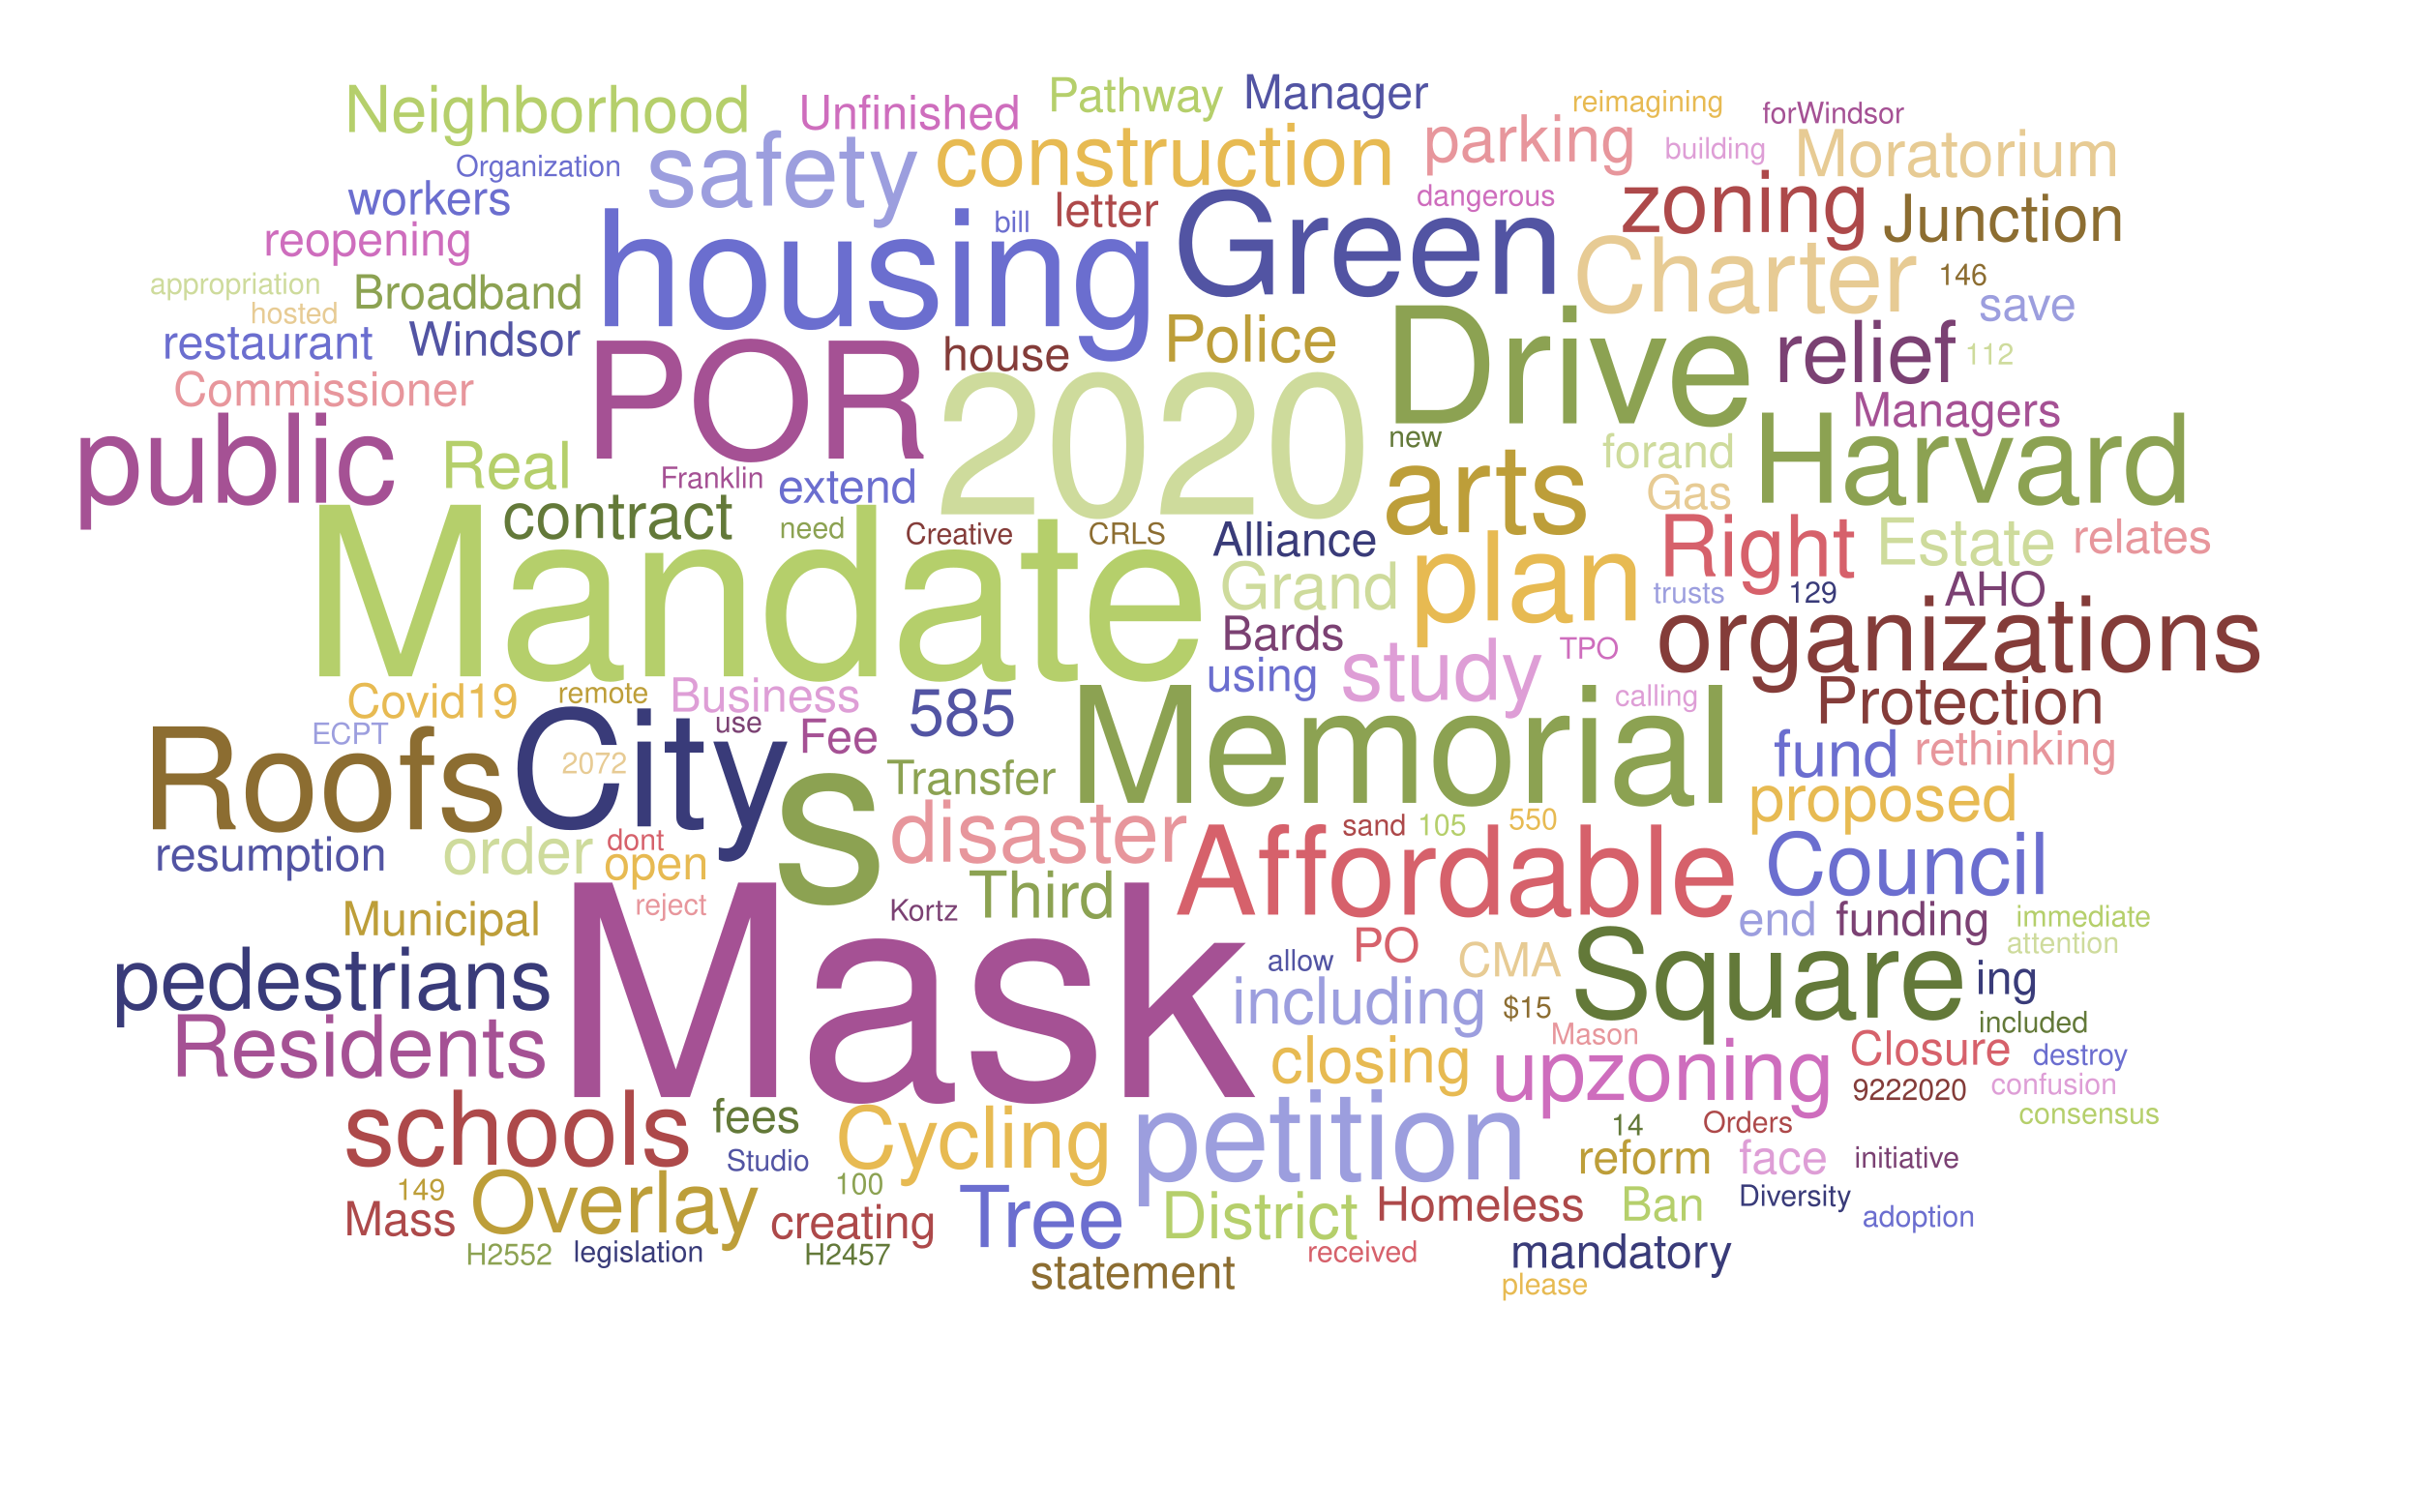
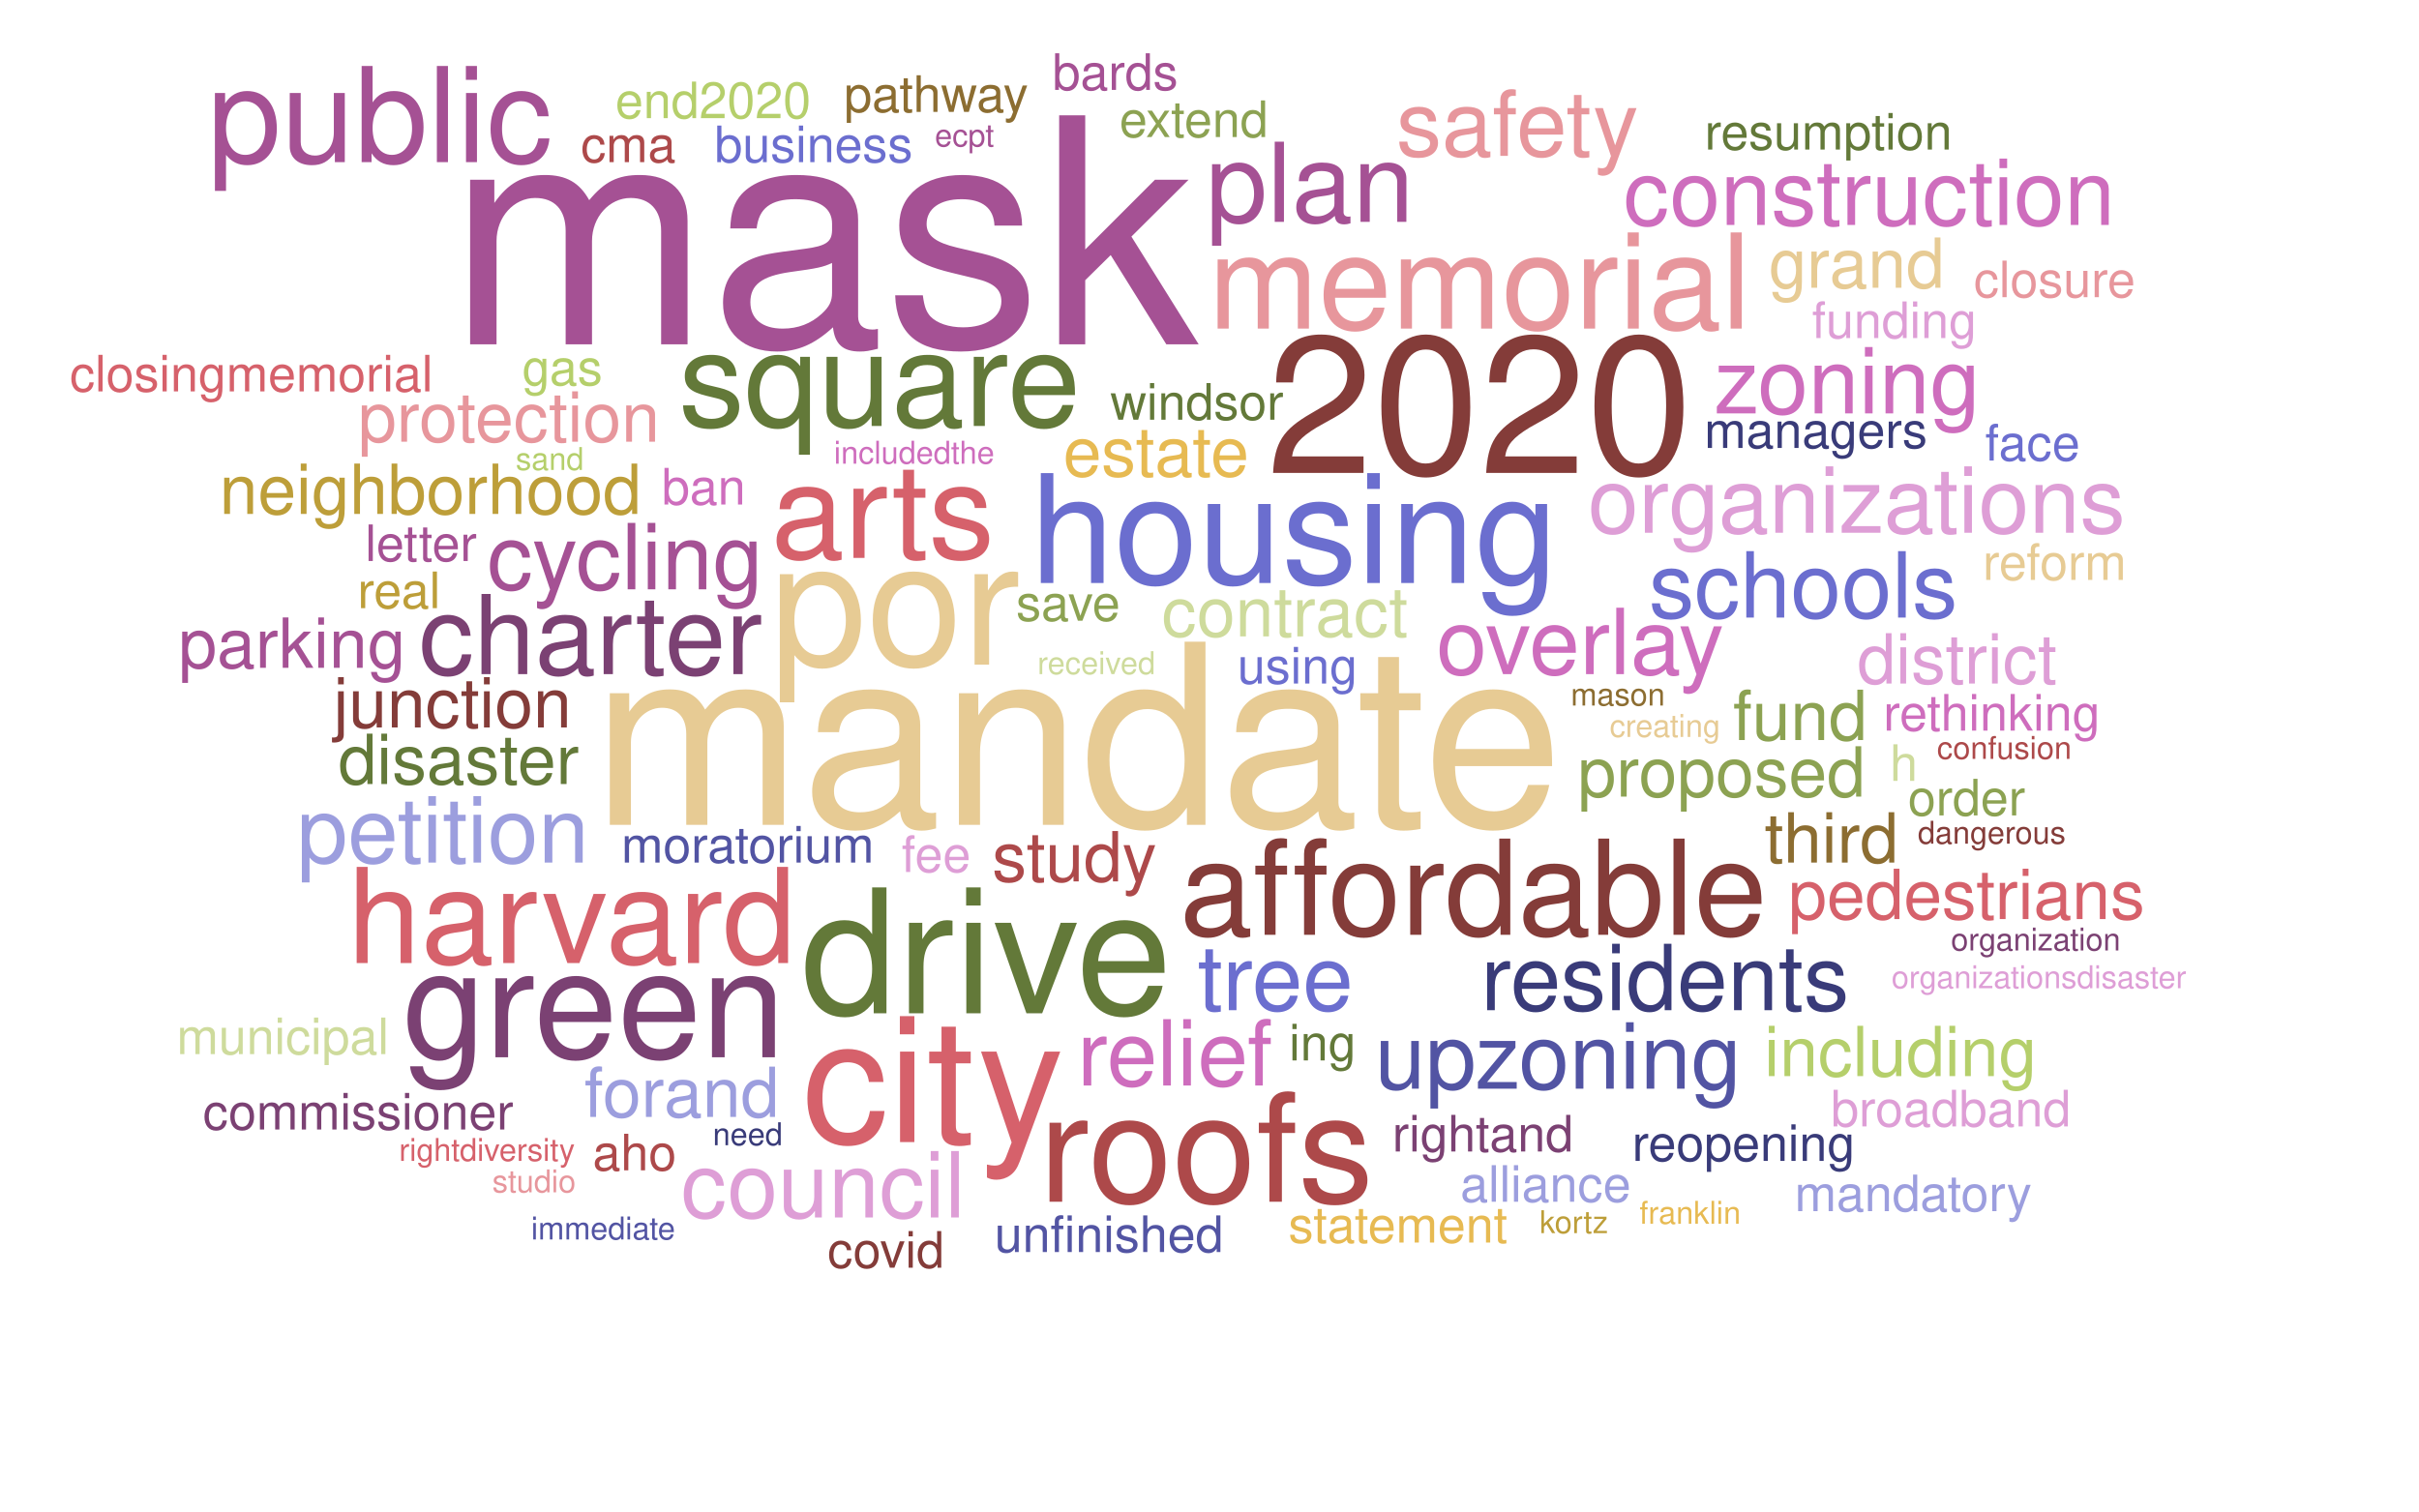
<svg xmlns="http://www.w3.org/2000/svg" width="960" height="600" version="1.1">
  <g />
-   <g transform="translate(480,300)scale(1.167883,1.167883)">
-     <text text-anchor="middle" transform="translate(-168,113)" style="font-size: 100px; font-family: helvetica; fill: rgb(82, 84, 163);" />
-     <text text-anchor="middle" transform="translate(41,144)" style="font-size: 42px; font-family: helvetica; fill: rgb(156, 158, 222);">petition</text>
-     <text text-anchor="middle" transform="translate(190,89)" style="font-size: 42px; font-family: helvetica; fill: rgb(99, 121, 57);">Square</text>
-     <text text-anchor="middle" transform="translate(182,-178)" style="font-size: 29px; font-family: helvetica; fill: rgb(173, 73, 74);">zoning</text>
-     <text text-anchor="middle" transform="translate(84,54)" style="font-size: 42px; font-family: helvetica; fill: rgb(214, 97, 107);">Affordable</text>
-     <text text-anchor="middle" transform="translate(-190,24)" style="font-size: 55px; font-family: helvetica; fill: rgb(57, 59, 121);">City</text>
-     <text text-anchor="middle" transform="translate(70,-105)" style="font-size: 10px; font-family: helvetica; fill: rgb(99, 121, 57);">new</text>
-     <text text-anchor="middle" transform="translate(-235,40)" style="font-size: 22px; font-family: helvetica; fill: rgb(206, 219, 156);">order</text>
-     <text text-anchor="middle" transform="translate(43,-220)" style="font-size: 16px; font-family: helvetica; fill: rgb(82, 84, 163);">Manager</text>
-     <text text-anchor="middle" transform="translate(-145,-187)" style="font-size: 35px; font-family: helvetica; fill: rgb(156, 158, 222);">safety</text>
-     <text text-anchor="middle" transform="translate(-275,163)" style="font-size: 16px; font-family: helvetica; fill: rgb(173, 73, 74);">Mass</text>
-     <text text-anchor="middle" transform="translate(65,16)" style="font-size: 55px; font-family: helvetica; fill: rgb(140, 162, 82);">Memorial</text>
-     <text text-anchor="middle" transform="translate(229,22)" style="font-size: 22px; font-family: helvetica; fill: rgb(231, 186, 82);">proposed</text>
-     <text text-anchor="middle" transform="translate(-129,49)" style="font-size: 80px; font-family: helvetica; fill: rgb(140, 162, 82);">s</text>
-     <text text-anchor="middle" transform="translate(-202,162)" style="font-size: 29px; font-family: helvetica; fill: rgb(189, 158, 57);">Overlay</text>
-     <text text-anchor="middle" transform="translate(109,-202)" style="font-size: 22px; font-family: helvetica; fill: rgb(231, 150, 156);">parking</text>
-     <text text-anchor="middle" transform="translate(267,-51)" style="font-size: 16px; font-family: helvetica; fill: rgb(123, 65, 115);">AHO</text>
-     <text text-anchor="middle" transform="translate(-57,167)" style="font-size: 29px; font-family: helvetica; fill: rgb(107, 110, 207);">Tree</text>
-     <text text-anchor="middle" transform="translate(-154,-101)" style="font-size: 55px; font-family: helvetica; fill: rgb(165, 81, 148);">POR</text>
-     <text text-anchor="middle" transform="translate(237,47)" style="font-size: 29px; font-family: helvetica; fill: rgb(107, 110, 207);">Council</text>
-     <text text-anchor="middle" transform="translate(-80,140)" style="font-size: 29px; font-family: helvetica; fill: rgb(231, 186, 82);">Cycling</text>
-     <text text-anchor="middle" transform="translate(-331,-86)" style="font-size: 42px; font-family: helvetica; fill: rgb(165, 81, 148);">public</text>
-     <text text-anchor="middle" transform="translate(271,81)" style="font-size: 16px; font-family: helvetica; fill: rgb(57, 59, 121);">ing</text>
-     <text text-anchor="middle" transform="translate(54,-157)" style="font-size: 48px; font-family: helvetica; fill: rgb(82, 84, 163);">Green</text>
-     <text text-anchor="middle" transform="translate(17,164)" style="font-size: 22px; font-family: helvetica; fill: rgb(181, 207, 107);">District</text>
-     <text text-anchor="middle" transform="translate(163,-84)" style="font-size: 16px; font-family: helvetica; fill: rgb(231, 203, 148);">Gas</text>
-     <text text-anchor="middle" transform="translate(259,-86)" style="font-size: 42px; font-family: helvetica; fill: rgb(140, 162, 82);">Harvard</text>
-     <text text-anchor="middle" transform="translate(-15,-194)" style="font-size: 29px; font-family: helvetica; fill: rgb(231, 186, 82);">construction</text>
-     <text text-anchor="middle" transform="translate(-320,-135)" style="font-size: 16px; font-family: helvetica; fill: rgb(107, 110, 207);">restaurant</text>
-     <text text-anchor="middle" transform="translate(18,-22)" style="font-size: 16px; font-family: helvetica; fill: rgb(107, 110, 207);">using</text>
-     <text text-anchor="middle" transform="translate(317,-69)" style="font-size: 16px; font-family: helvetica; fill: rgb(231, 150, 156);">relates</text>
-     <text text-anchor="middle" transform="translate(172,-203)" style="font-size: 10px; font-family: helvetica; fill: rgb(222, 158, 214);">building</text>
-     <text text-anchor="middle" transform="translate(154,158)" style="font-size: 16px; font-family: helvetica; fill: rgb(181, 207, 107);">Ban</text>
-     <text text-anchor="middle" transform="translate(-239,-91)" style="font-size: 22px; font-family: helvetica; fill: rgb(181, 207, 107);">Real</text>
-     <text text-anchor="middle" transform="translate(257,-65)" style="font-size: 22px; font-family: helvetica; fill: rgb(206, 219, 156);">Estate</text>
-     <text text-anchor="middle" transform="translate(114,183)" style="font-size: 10px; font-family: helvetica; fill: rgb(231, 186, 82);">please</text>
-     <text text-anchor="middle" transform="translate(-104,116)rotate(0)" style="font-size: 100px; font-family: helvetica; fill: rgb(165, 81, 148);">Mask</text>
-     <text text-anchor="middle" transform="translate(-154,-27)rotate(0)" style="font-size: 80px; font-family: helvetica; fill: rgb(181, 207, 107);">Mandate</text>
-     <text text-anchor="middle" transform="translate(-19,-82)rotate(0)" style="font-size: 67px; font-family: helvetica; fill: rgb(206, 219, 156);">2020</text>
-     <text text-anchor="middle" transform="translate(-113,-146)rotate(0)" style="font-size: 55px; font-family: helvetica; fill: rgb(107, 110, 207);">housing</text>
-     <text text-anchor="middle" transform="translate(122,-113)rotate(0)" style="font-size: 55px; font-family: helvetica; fill: rgb(140, 162, 82);">Drive</text>
-     <text text-anchor="middle" transform="translate(-301,25)rotate(0)" style="font-size: 48px; font-family: helvetica; fill: rgb(140, 109, 49);">Roofs</text>
-     <text text-anchor="middle" transform="translate(94,-76)rotate(0)" style="font-size: 42px; font-family: helvetica; fill: rgb(189, 158, 57);">arts</text>
-     <text text-anchor="middle" transform="translate(108,-46)rotate(0)" style="font-size: 42px; font-family: helvetica; fill: rgb(231, 186, 82);">plan</text>
-     <text text-anchor="middle" transform="translate(182,-151)rotate(0)" style="font-size: 35px; font-family: helvetica; fill: rgb(231, 203, 148);">Charter</text>
-     <text text-anchor="middle" transform="translate(255,-29)rotate(0)" style="font-size: 35px; font-family: helvetica; fill: rgb(132, 60, 57);">organizations</text>
-     <text text-anchor="middle" transform="translate(-235,139)rotate(0)" style="font-size: 35px; font-family: helvetica; fill: rgb(173, 73, 74);">schools</text>
-     <text text-anchor="middle" transform="translate(186,-61)rotate(0)" style="font-size: 29px; font-family: helvetica; fill: rgb(214, 97, 107);">Right</text>
-     <text text-anchor="middle" transform="translate(-58,36)rotate(0)" style="font-size: 29px; font-family: helvetica; fill: rgb(231, 150, 156);">disaster</text>
-     <text text-anchor="middle" transform="translate(223,-127)rotate(0)" style="font-size: 29px; font-family: helvetica; fill: rgb(123, 65, 115);">relief</text>
-     <text text-anchor="middle" transform="translate(-289,109)rotate(0)" style="font-size: 29px; font-family: helvetica; fill: rgb(165, 81, 148);">Residents</text>
-     <text text-anchor="middle" transform="translate(154,117)rotate(0)" style="font-size: 29px; font-family: helvetica; fill: rgb(206, 109, 189);">upzoning</text>
-     <text text-anchor="middle" transform="translate(79,-19)rotate(0)" style="font-size: 29px; font-family: helvetica; fill: rgb(222, 158, 214);">study</text>
-     <text text-anchor="middle" transform="translate(-298,86)rotate(0)" style="font-size: 29px; font-family: helvetica; fill: rgb(57, 59, 121);">pedestrians</text>
-     <text text-anchor="middle" transform="translate(-84,-7)rotate(0)" style="font-size: 22px; font-family: helvetica; fill: rgb(82, 84, 163);">585</text>
-     <text text-anchor="middle" transform="translate(213,7)rotate(0)" style="font-size: 22px; font-family: helvetica; fill: rgb(107, 110, 207);">fund</text>
-     <text text-anchor="middle" transform="translate(51,91)rotate(0)" style="font-size: 22px; font-family: helvetica; fill: rgb(156, 158, 222);">including</text>
-     <text text-anchor="middle" transform="translate(-201,-74)rotate(0)" style="font-size: 22px; font-family: helvetica; fill: rgb(99, 121, 57);">contract</text>
-     <text text-anchor="middle" transform="translate(-57,55)rotate(0)" style="font-size: 22px; font-family: helvetica; fill: rgb(140, 162, 82);">Third</text>
-     <text text-anchor="middle" transform="translate(-225,-212)rotate(0)" style="font-size: 22px; font-family: helvetica; fill: rgb(181, 207, 107);">Neighborhood</text>
-     <text text-anchor="middle" transform="translate(34,-50)rotate(0)" style="font-size: 22px; font-family: helvetica; fill: rgb(206, 219, 156);">Grand</text>
-     <text text-anchor="middle" transform="translate(270,-175)rotate(0)" style="font-size: 22px; font-family: helvetica; fill: rgb(140, 109, 49);">Junction</text>
-     <text text-anchor="middle" transform="translate(14,-134)rotate(0)" style="font-size: 22px; font-family: helvetica; fill: rgb(189, 158, 57);">Police</text>
-     <text text-anchor="middle" transform="translate(55,111)rotate(0)" style="font-size: 22px; font-family: helvetica; fill: rgb(231, 186, 82);">closing</text>
-     <text text-anchor="middle" transform="translate(254,-197)rotate(0)" style="font-size: 22px; font-family: helvetica; fill: rgb(231, 203, 148);">Moratorium</text>
-     <text text-anchor="middle" transform="translate(255,-11)rotate(0)" style="font-size: 22px; font-family: helvetica; fill: rgb(132, 60, 57);">Protection</text>
-     <text text-anchor="middle" transform="translate(-121,164)rotate(0)" style="font-size: 16px; font-family: helvetica; fill: rgb(173, 73, 74);">creating</text>
-     <text text-anchor="middle" transform="translate(60,70)rotate(0)" style="font-size: 16px; font-family: helvetica; fill: rgb(214, 97, 107);">PO</text>
-     <text text-anchor="middle" transform="translate(-35,-180)rotate(0)" style="font-size: 16px; font-family: helvetica; fill: rgb(173, 73, 74);">letter</text>
-     <text text-anchor="middle" transform="translate(274,3)rotate(0)" style="font-size: 16px; font-family: helvetica; fill: rgb(231, 150, 156);">rethinking</text>
-     <text text-anchor="middle" transform="translate(239,61)rotate(0)" style="font-size: 16px; font-family: helvetica; fill: rgb(123, 65, 115);">funding</text>
-     <text text-anchor="middle" transform="translate(254,-112)rotate(0)" style="font-size: 16px; font-family: helvetica; fill: rgb(165, 81, 148);">Managers</text>
-     <text text-anchor="middle" transform="translate(-102,-213)rotate(0)" style="font-size: 16px; font-family: helvetica; fill: rgb(206, 109, 189);">Unfinished</text>
-     <text text-anchor="middle" transform="translate(-151,-15)rotate(0)" style="font-size: 16px; font-family: helvetica; fill: rgb(222, 158, 214);">Business</text>
-     <text text-anchor="middle" transform="translate(29,-68)rotate(0)" style="font-size: 16px; font-family: helvetica; fill: rgb(57, 59, 121);">Alliance</text>
-     <text text-anchor="middle" transform="translate(-243,-136)rotate(0)" style="font-size: 16px; font-family: helvetica; fill: rgb(82, 84, 163);">Windsor</text>
-     <text text-anchor="middle" transform="translate(-123,-86)rotate(0)" style="font-size: 16px; font-family: helvetica; fill: rgb(107, 110, 207);">extend</text>
-     <text text-anchor="middle" transform="translate(193,61)rotate(0)" style="font-size: 16px; font-family: helvetica; fill: rgb(156, 158, 222);">end</text>
-     <text text-anchor="middle" transform="translate(-154,128)rotate(0)" style="font-size: 16px; font-family: helvetica; fill: rgb(99, 121, 57);">fees</text>
-     <text text-anchor="middle" transform="translate(-81,13)rotate(0)" style="font-size: 16px; font-family: helvetica; fill: rgb(140, 162, 82);">Transfer</text>
-     <text text-anchor="middle" transform="translate(-25,-219)rotate(0)" style="font-size: 16px; font-family: helvetica; fill: rgb(181, 207, 107);">Pathway</text>
-     <text text-anchor="middle" transform="translate(-261,61)rotate(0)" style="font-size: 16px; font-family: helvetica; fill: rgb(189, 158, 57);">Municipal</text>
-     <text text-anchor="middle" transform="translate(-252,-152)rotate(0)" style="font-size: 16px; font-family: helvetica; fill: rgb(140, 162, 82);">Broadband</text>
-     <text text-anchor="middle" transform="translate(156,-98)rotate(0)" style="font-size: 16px; font-family: helvetica; fill: rgb(206, 219, 156);">forand</text>
-     <text text-anchor="middle" transform="translate(-26,181)rotate(0)" style="font-size: 16px; font-family: helvetica; fill: rgb(140, 109, 49);">statement</text>
-     <text text-anchor="middle" transform="translate(148,142)rotate(0)" style="font-size: 16px; font-family: helvetica; fill: rgb(189, 158, 57);">reform</text>
-     <text text-anchor="middle" transform="translate(-264,-13)rotate(0)" style="font-size: 16px; font-family: helvetica; fill: rgb(231, 186, 82);">Covid19</text>
-     <text text-anchor="middle" transform="translate(102,75)rotate(0)" style="font-size: 16px; font-family: helvetica; fill: rgb(231, 203, 148);">CMA</text>
-     <text text-anchor="middle" transform="translate(-69,-131)rotate(0)" style="font-size: 16px; font-family: helvetica; fill: rgb(132, 60, 57);">house</text>
-     <text text-anchor="middle" transform="translate(92,158)rotate(0)" style="font-size: 16px; font-family: helvetica; fill: rgb(173, 73, 74);">Homeless</text>
-     <text text-anchor="middle" transform="translate(245,105)rotate(0)" style="font-size: 16px; font-family: helvetica; fill: rgb(214, 97, 107);">Closure</text>
-     <text text-anchor="middle" transform="translate(-301,-119)rotate(0)" style="font-size: 16px; font-family: helvetica; fill: rgb(231, 150, 156);">Commissioner</text>
-     <text text-anchor="middle" transform="translate(25,-36)rotate(0)" style="font-size: 16px; font-family: helvetica; fill: rgb(123, 65, 115);">Bards</text>
-     <text text-anchor="middle" transform="translate(-188,42)rotate(0)" style="font-size: 16px; font-family: helvetica; fill: rgb(231, 186, 82);">open</text>
-     <text text-anchor="middle" transform="translate(-126,-1)rotate(0)" style="font-size: 16px; font-family: helvetica; fill: rgb(165, 81, 148);">Fee</text>
-     <text text-anchor="middle" transform="translate(-286,-170)rotate(0)" style="font-size: 16px; font-family: helvetica; fill: rgb(206, 109, 189);">reopening</text>
-     <text text-anchor="middle" transform="translate(195,142)rotate(0)" style="font-size: 16px; font-family: helvetica; fill: rgb(222, 158, 214);">face</text>
-     <text text-anchor="middle" transform="translate(140,174)rotate(0)" style="font-size: 16px; font-family: helvetica; fill: rgb(57, 59, 121);">mandatory</text>
-     <text text-anchor="middle" transform="translate(-319,39)rotate(0)" style="font-size: 16px; font-family: helvetica; fill: rgb(82, 84, 163);">resumption</text>
-     <text text-anchor="middle" transform="translate(-265,-184)rotate(0)" style="font-size: 16px; font-family: helvetica; fill: rgb(107, 110, 207);">workers</text>
-     <text text-anchor="middle" transform="translate(278,-148)rotate(0)" style="font-size: 16px; font-family: helvetica; fill: rgb(156, 158, 222);">save</text>
-     <text text-anchor="middle" transform="translate(142,129)rotate(0)" style="font-size: 10px; font-family: helvetica; fill: rgb(99, 121, 57);">14</text>
-     <text text-anchor="middle" transform="translate(-119,149)rotate(0)" style="font-size: 10px; font-family: helvetica; fill: rgb(140, 162, 82);">100</text>
-     <text text-anchor="middle" transform="translate(79,27)rotate(0)" style="font-size: 10px; font-family: helvetica; fill: rgb(181, 207, 107);">105</text>
-     <text text-anchor="middle" transform="translate(265,-133)rotate(0)" style="font-size: 10px; font-family: helvetica; fill: rgb(206, 219, 156);">112</text>
-     <text text-anchor="middle" transform="translate(205,-52)rotate(0)" style="font-size: 10px; font-family: helvetica; fill: rgb(57, 59, 121);">129</text>
-     <text text-anchor="middle" transform="translate(256,-160)rotate(0)" style="font-size: 10px; font-family: helvetica; fill: rgb(140, 109, 49);">146</text>
-     <text text-anchor="middle" transform="translate(-268,151)rotate(0)" style="font-size: 10px; font-family: helvetica; fill: rgb(189, 158, 57);">149</text>
-     <text text-anchor="middle" transform="translate(110,25)rotate(0)" style="font-size: 10px; font-family: helvetica; fill: rgb(231, 186, 82);">550</text>
-     <text text-anchor="middle" transform="translate(-209,6)rotate(0)" style="font-size: 10px; font-family: helvetica; fill: rgb(231, 203, 148);">2072</text>
-     <text text-anchor="middle" transform="translate(238,117)rotate(0)" style="font-size: 10px; font-family: helvetica; fill: rgb(132, 60, 57);">9222020</text>
-     <text text-anchor="middle" transform="translate(56,27)rotate(0)" style="font-size: 10px; font-family: helvetica; fill: rgb(173, 73, 74);">sand</text>
-     <text text-anchor="middle" transform="translate(52,172)rotate(0)" style="font-size: 10px; font-family: helvetica; fill: rgb(214, 97, 107);">received</text>
-     <text text-anchor="middle" transform="translate(131,98)rotate(0)" style="font-size: 10px; font-family: helvetica; fill: rgb(231, 150, 156);">Mason</text>
-     <text text-anchor="middle" transform="translate(-97,56)rotate(0)" style="font-size: 10px; font-family: helvetica; fill: rgb(123, 65, 115);">Kortz</text>
-     <text text-anchor="middle" transform="translate(-169,-91)rotate(0)" style="font-size: 10px; font-family: helvetica; fill: rgb(165, 81, 148);">Franklin</text>
-     <text text-anchor="middle" transform="translate(94,-187)rotate(0)" style="font-size: 10px; font-family: helvetica; fill: rgb(206, 109, 189);">dangerous</text>
-     <text text-anchor="middle" transform="translate(287,115)rotate(0)" style="font-size: 10px; font-family: helvetica; fill: rgb(222, 158, 214);">confusion</text>
-     <text text-anchor="middle" transform="translate(199,153)rotate(0)" style="font-size: 10px; font-family: helvetica; fill: rgb(57, 59, 121);">Diversity</text>
-     <text text-anchor="middle" transform="translate(-150,141)rotate(0)" style="font-size: 10px; font-family: helvetica; fill: rgb(82, 84, 163);">Studio</text>
-     <text text-anchor="middle" transform="translate(-228,-197)rotate(0)" style="font-size: 10px; font-family: helvetica; fill: rgb(107, 110, 207);">Organization</text>
-     <text text-anchor="middle" transform="translate(-292,-4)rotate(0)" style="font-size: 10px; font-family: helvetica; fill: rgb(156, 158, 222);">ECPT</text>
-     <text text-anchor="middle" transform="translate(280,94)rotate(0)" style="font-size: 10px; font-family: helvetica; fill: rgb(99, 121, 57);">included</text>
-     <text text-anchor="middle" transform="translate(-135,-74)rotate(0)" style="font-size: 10px; font-family: helvetica; fill: rgb(140, 162, 82);">need</text>
-     <text text-anchor="middle" transform="translate(297,58)rotate(0)" style="font-size: 10px; font-family: helvetica; fill: rgb(181, 207, 107);">immediate</text>
-     <text text-anchor="middle" transform="translate(290,67)rotate(0)" style="font-size: 10px; font-family: helvetica; fill: rgb(206, 219, 156);">attention</text>
-     <text text-anchor="middle" transform="translate(-28,-72)rotate(0)" style="font-size: 10px; font-family: helvetica; fill: rgb(140, 109, 49);">CRLS</text>
-     <text text-anchor="middle" transform="translate(-206,-18)rotate(0)" style="font-size: 10px; font-family: helvetica; fill: rgb(189, 158, 57);">remote</text>
-     <text text-anchor="middle" transform="translate(149,-219)rotate(0)" style="font-size: 10px; font-family: helvetica; fill: rgb(231, 186, 82);">reimagining</text>
-     <text text-anchor="middle" transform="translate(-311,-147)rotate(0)" style="font-size: 10px; font-family: helvetica; fill: rgb(231, 203, 148);">hosted</text>
-     <text text-anchor="middle" transform="translate(-85,-72)rotate(0)" style="font-size: 10px; font-family: helvetica; fill: rgb(132, 60, 57);">Creative</text>
-     <text text-anchor="middle" transform="translate(183,128)rotate(0)" style="font-size: 10px; font-family: helvetica; fill: rgb(173, 73, 74);">Orders</text>
-     <text text-anchor="middle" transform="translate(-195,32)rotate(0)" style="font-size: 10px; font-family: helvetica; fill: rgb(214, 97, 107);">dont</text>
-     <text text-anchor="middle" transform="translate(296,105)rotate(0)" style="font-size: 10px; font-family: helvetica; fill: rgb(107, 110, 207);">destroy</text>
-     <text text-anchor="middle" transform="translate(-183,54)rotate(0)" style="font-size: 10px; font-family: helvetica; fill: rgb(231, 150, 156);">reject</text>
-     <text text-anchor="middle" transform="translate(237,140)rotate(0)" style="font-size: 10px; font-family: helvetica; fill: rgb(123, 65, 115);">initiative</text>
-     <text text-anchor="middle" transform="translate(212,-215)rotate(0)" style="font-size: 10px; font-family: helvetica; fill: rgb(165, 81, 148);">forWindsor</text>
-     <text text-anchor="middle" transform="translate(129,-33)rotate(0)" style="font-size: 10px; font-family: helvetica; fill: rgb(206, 109, 189);">TPO</text>
-     <text text-anchor="middle" transform="translate(152,-17)rotate(0)" style="font-size: 10px; font-family: helvetica; fill: rgb(222, 158, 214);">calling</text>
-     <text text-anchor="middle" transform="translate(-194,172)rotate(0)" style="font-size: 10px; font-family: helvetica; fill: rgb(57, 59, 121);">legislation</text>
-     <text text-anchor="middle" transform="translate(31,73)rotate(0)" style="font-size: 10px; font-family: helvetica; fill: rgb(82, 84, 163);">allow</text>
-     <text text-anchor="middle" transform="translate(241,160)rotate(0)" style="font-size: 10px; font-family: helvetica; fill: rgb(107, 110, 207);">adoption</text>
-     <text text-anchor="middle" transform="translate(-160,-8)rotate(0)" style="font-size: 10px; font-family: helvetica; fill: rgb(123, 65, 115);">use</text>
-     <text text-anchor="middle" transform="translate(163,-52)rotate(0)" style="font-size: 10px; font-family: helvetica; fill: rgb(156, 158, 222);">trusts</text>
-     <text text-anchor="middle" transform="translate(-123,173)rotate(0)" style="font-size: 10px; font-family: helvetica; fill: rgb(99, 121, 57);">H2457</text>
-     <text text-anchor="middle" transform="translate(-238,173)rotate(0)" style="font-size: 10px; font-family: helvetica; fill: rgb(140, 162, 82);">H2552</text>
-     <text text-anchor="middle" transform="translate(299,125)rotate(0)" style="font-size: 10px; font-family: helvetica; fill: rgb(181, 207, 107);">consensus</text>
-     <text text-anchor="middle" transform="translate(-67,-178)rotate(0)" style="font-size: 10px; font-family: helvetica; fill: rgb(107, 110, 207);">bill</text>
-     <text text-anchor="middle" transform="translate(-331,-157)rotate(0)" style="font-size: 10px; font-family: helvetica; fill: rgb(206, 219, 156);">appropriation</text>
-     <text text-anchor="middle" transform="translate(108,89)rotate(0)" style="font-size: 10px; font-family: helvetica; fill: rgb(140, 109, 49);">$15</text>
+   <g transform="translate(480,300)scale(1.246753,1.246753)">
+     <text text-anchor="middle" transform="translate(-105,-105)" style="font-size: 42px; font-family: Helvetica; fill: rgb(99, 121, 57);">square</text>
+     <text text-anchor="middle" transform="translate(84,57)" style="font-size: 42px; font-family: Helvetica; fill: rgb(132, 60, 57);">affordable</text>
+     <text text-anchor="middle" transform="translate(-88,123)" style="font-size: 55px; font-family: Helvetica; fill: rgb(214, 97, 107);">city</text>
+     <text text-anchor="middle" transform="translate(21,81)" style="font-size: 29px; font-family: Helvetica; fill: rgb(107, 110, 207);">tree</text>
+     <text text-anchor="middle" transform="translate(-292,-28)" style="font-size: 22px; font-family: Helvetica; fill: rgb(165, 81, 148);">parking</text>
+     <text text-anchor="middle" transform="translate(-123,147)" style="font-size: 29px; font-family: Helvetica; fill: rgb(222, 158, 214);">council</text>
+     <text text-anchor="middle" transform="translate(79,132)" style="font-size: 16px; font-family: Helvetica; fill: rgb(82, 84, 163);" />
+     <text text-anchor="middle" transform="translate(36,97)" style="font-size: 16px; font-family: Helvetica; fill: rgb(99, 121, 57);">ing</text>
+     <text text-anchor="middle" transform="translate(163,13)" style="font-size: 22px; font-family: Helvetica; fill: rgb(140, 162, 82);">proposed</text>
+     <text text-anchor="middle" transform="translate(-264,-189)" style="font-size: 42px; font-family: Helvetica; fill: rgb(165, 81, 148);">public</text>
+     <text text-anchor="middle" transform="translate(118,-26)" style="font-size: 29px; font-family: Helvetica; fill: rgb(206, 109, 189);">overlay</text>
+     <text text-anchor="middle" transform="translate(238,-23)" style="font-size: 22px; font-family: Helvetica; fill: rgb(222, 158, 214);">district</text>
+     <text text-anchor="middle" transform="translate(203,-109)" style="font-size: 29px; font-family: Helvetica; fill: rgb(206, 109, 189);">zoning</text>
+     <text text-anchor="middle" transform="translate(-100,-29)" style="font-size: 55px; font-family: Helvetica; fill: rgb(231, 203, 148);">por</text>
+     <text text-anchor="middle" transform="translate(98,-191)" style="font-size: 29px; font-family: Helvetica; fill: rgb(231, 150, 156);">safety</text>
+     <text text-anchor="middle" transform="translate(-183,132)" style="font-size: 16px; font-family: Helvetica; fill: rgb(173, 73, 74);">aho</text>
+     <text text-anchor="middle" transform="translate(-186,-53)" style="font-size: 29px; font-family: Helvetica; fill: rgb(165, 81, 148);">cycling</text>
+     <text text-anchor="middle" transform="translate(-244,34)" style="font-size: 29px; font-family: Helvetica; fill: rgb(156, 158, 222);">petition</text>
+     <text text-anchor="middle" transform="translate(-203,66)" style="font-size: 42px; font-family: Helvetica; fill: rgb(214, 97, 107);">harvard</text>
+     <text text-anchor="middle" transform="translate(-196,96)" style="font-size: 48px; font-family: Helvetica; fill: rgb(123, 65, 115);">green</text>
+     <text text-anchor="middle" transform="translate(210,-169)" style="font-size: 29px; font-family: Helvetica; fill: rgb(206, 109, 189);">construction</text>
+     <text text-anchor="middle" transform="translate(28,-23)" style="font-size: 16px; font-family: Helvetica; fill: rgb(107, 110, 207);">using</text>
+     <text text-anchor="middle" transform="translate(-206,-118)" style="font-size: 16px; font-family: Helvetica; fill: rgb(181, 207, 107);">gas</text>
+     <text text-anchor="middle" transform="translate(-123,-131)" style="font-size: 100px; font-family: Helvetica; fill: rgb(165, 81, 148);">mask</text>
+     <text text-anchor="middle" transform="translate(-42,22)" style="font-size: 80px; font-family: Helvetica; fill: rgb(231, 203, 148);">mandate</text>
+     <text text-anchor="middle" transform="translate(86,-90)" style="font-size: 61px; font-family: Helvetica; fill: rgb(132, 60, 57);">2020</text>
+     <text text-anchor="middle" transform="translate(-71,82)" style="font-size: 55px; font-family: Helvetica; fill: rgb(99, 121, 57);">drive</text>
+     <text text-anchor="middle" transform="translate(27,-55)" style="font-size: 48px; font-family: Helvetica; fill: rgb(107, 110, 207);">housing</text>
+     <text text-anchor="middle" transform="translate(-1,142)" style="font-size: 48px; font-family: Helvetica; fill: rgb(173, 73, 74);">roofs</text>
+     <text text-anchor="middle" transform="translate(-104,-63)" style="font-size: 42px; font-family: Helvetica; fill: rgb(214, 97, 107);">arts</text>
+     <text text-anchor="middle" transform="translate(86,-136)" style="font-size: 42px; font-family: Helvetica; fill: rgb(231, 150, 156);">memorial</text>
+     <text text-anchor="middle" transform="translate(-197,-26)" style="font-size: 35px; font-family: Helvetica; fill: rgb(123, 65, 115);">charter</text>
+     <text text-anchor="middle" transform="translate(32,-170)" style="font-size: 35px; font-family: Helvetica; fill: rgb(165, 81, 148);">plan</text>
+     <text text-anchor="middle" transform="translate(-11,105)" style="font-size: 29px; font-family: Helvetica; fill: rgb(206, 109, 189);">relief</text>
+     <text text-anchor="middle" transform="translate(206,-71)" style="font-size: 29px; font-family: Helvetica; fill: rgb(222, 158, 214);">organizations</text>
+     <text text-anchor="middle" transform="translate(145,81)" style="font-size: 29px; font-family: Helvetica; fill: rgb(57, 59, 121);">residents</text>
+     <text text-anchor="middle" transform="translate(111,106)" style="font-size: 29px; font-family: Helvetica; fill: rgb(82, 84, 163);">upzoning</text>
+     <text text-anchor="middle" transform="translate(189,-44)" style="font-size: 29px; font-family: Helvetica; fill: rgb(107, 110, 207);">schools</text>
+     <text text-anchor="middle" transform="translate(-168,115)" style="font-size: 22px; font-family: Helvetica; fill: rgb(156, 158, 222);">forand</text>
+     <text text-anchor="middle" transform="translate(-239,9)" style="font-size: 22px; font-family: Helvetica; fill: rgb(99, 121, 57);">disaster</text>
+     <text text-anchor="middle" transform="translate(188,-5)" style="font-size: 22px; font-family: Helvetica; fill: rgb(140, 162, 82);">fund</text>
+     <text text-anchor="middle" transform="translate(220,102)" style="font-size: 22px; font-family: Helvetica; fill: rgb(181, 207, 107);">including</text>
+     <text text-anchor="middle" transform="translate(24,-38)" style="font-size: 22px; font-family: Helvetica; fill: rgb(206, 219, 156);">contract</text>
+     <text text-anchor="middle" transform="translate(198,34)" style="font-size: 22px; font-family: Helvetica; fill: rgb(140, 109, 49);">third</text>
+     <text text-anchor="middle" transform="translate(-248,-77)" style="font-size: 22px; font-family: Helvetica; fill: rgb(189, 158, 57);">neighborhood</text>
+     <text text-anchor="middle" transform="translate(-17,-89)" style="font-size: 22px; font-family: Helvetica; fill: rgb(231, 186, 82);">estate</text>
+     <text text-anchor="middle" transform="translate(206,-149)" style="font-size: 22px; font-family: Helvetica; fill: rgb(231, 203, 148);">grand</text>
+     <text text-anchor="middle" transform="translate(-241,-9)" style="font-size: 22px; font-family: Helvetica; fill: rgb(132, 60, 57);">junction</text>
+     <text text-anchor="middle" transform="translate(-43,40)" style="font-size: 22px; font-family: Helvetica; fill: rgb(173, 73, 74);">study</text>
+     <text text-anchor="middle" transform="translate(241,52)" style="font-size: 22px; font-family: Helvetica; fill: rgb(214, 97, 107);">pedestrians</text>
+     <text text-anchor="middle" transform="translate(-223,-100)" style="font-size: 22px; font-family: Helvetica; fill: rgb(231, 150, 156);">protection</text>
+     <text text-anchor="middle" transform="translate(87,126)" style="font-size: 16px; font-family: Helvetica; fill: rgb(123, 65, 115);">rightand</text>
+     <text text-anchor="middle" transform="translate(-251,-62)" style="font-size: 16px; font-family: Helvetica; fill: rgb(165, 81, 148);">letter</text>
+     <text text-anchor="middle" transform="translate(249,-8)" style="font-size: 16px; font-family: Helvetica; fill: rgb(206, 109, 189);">rethinking</text>
+     <text text-anchor="middle" transform="translate(218,-133)" style="font-size: 16px; font-family: Helvetica; fill: rgb(222, 158, 214);">funding</text>
+     <text text-anchor="middle" transform="translate(193,-98)" style="font-size: 16px; font-family: Helvetica; fill: rgb(57, 59, 121);">managers</text>
+     <text text-anchor="middle" transform="translate(-32,158)" style="font-size: 16px; font-family: Helvetica; fill: rgb(82, 84, 163);">unfinished</text>
+     <text text-anchor="middle" transform="translate(-126,-189)" style="font-size: 16px; font-family: Helvetica; fill: rgb(107, 110, 207);">business</text>
+     <text text-anchor="middle" transform="translate(107,142)" style="font-size: 16px; font-family: Helvetica; fill: rgb(156, 158, 222);">alliance</text>
+     <text text-anchor="middle" transform="translate(-4,-107)" style="font-size: 16px; font-family: Helvetica; fill: rgb(99, 121, 57);">windsor</text>
+     <text text-anchor="middle" transform="translate(-5,-197)" style="font-size: 16px; font-family: Helvetica; fill: rgb(140, 162, 82);">extend</text>
+     <text text-anchor="middle" transform="translate(-158,-203)" style="font-size: 16px; font-family: Helvetica; fill: rgb(181, 207, 107);">end2020</text>
+     <text text-anchor="middle" transform="translate(221,8)" style="font-size: 16px; font-family: Helvetica; fill: rgb(206, 219, 156);">h</text>
+     <text text-anchor="middle" transform="translate(-87,-205)" style="font-size: 16px; font-family: Helvetica; fill: rgb(140, 109, 49);">pathway</text>
+     <text text-anchor="middle" transform="translate(-258,-47)" style="font-size: 16px; font-family: Helvetica; fill: rgb(189, 158, 57);">real</text>
+     <text text-anchor="middle" transform="translate(-295,95)" style="font-size: 16px; font-family: Helvetica; fill: rgb(206, 219, 156);">municipal</text>
+     <text text-anchor="middle" transform="translate(236,118)" style="font-size: 16px; font-family: Helvetica; fill: rgb(222, 158, 214);">broadband</text>
+     <text text-anchor="middle" transform="translate(60,155)" style="font-size: 16px; font-family: Helvetica; fill: rgb(231, 186, 82);">statement</text>
+     <text text-anchor="middle" transform="translate(269,-56)" style="font-size: 16px; font-family: Helvetica; fill: rgb(231, 203, 148);">reform</text>
+     <text text-anchor="middle" transform="translate(-103,163)" style="font-size: 16px; font-family: Helvetica; fill: rgb(132, 60, 57);">covid</text>
+     <text text-anchor="middle" transform="translate(-185,-189)" style="font-size: 16px; font-family: Helvetica; fill: rgb(173, 73, 74);">cma</text>
+     <text text-anchor="middle" transform="translate(-305,-116)" style="font-size: 16px; font-family: Helvetica; fill: rgb(214, 97, 107);">closingmemorial</text>
+     <text text-anchor="middle" transform="translate(269,-146)" style="font-size: 16px; font-family: Helvetica; fill: rgb(231, 150, 156);">closure</text>
+     <text text-anchor="middle" transform="translate(-271,119)" style="font-size: 16px; font-family: Helvetica; fill: rgb(123, 65, 115);">commissioner</text>
+     <text text-anchor="middle" transform="translate(-30,-212)" style="font-size: 16px; font-family: Helvetica; fill: rgb(165, 81, 148);">bards</text>
+     <text text-anchor="middle" transform="translate(-161,-80)" style="font-size: 16px; font-family: Helvetica; fill: rgb(206, 109, 189);">ban</text>
+     <text text-anchor="middle" transform="translate(-87,37)" style="font-size: 16px; font-family: Helvetica; fill: rgb(222, 158, 214);">fee</text>
+     <text text-anchor="middle" transform="translate(170,129)" style="font-size: 16px; font-family: Helvetica; fill: rgb(57, 59, 121);">reopening</text>
+     <text text-anchor="middle" transform="translate(-147,34)" style="font-size: 16px; font-family: Helvetica; fill: rgb(82, 84, 163);">moratorium</text>
+     <text text-anchor="middle" transform="translate(262,-94)" style="font-size: 16px; font-family: Helvetica; fill: rgb(107, 110, 207);">face</text>
+     <text text-anchor="middle" transform="translate(241,19)" style="font-size: 16px; font-family: Helvetica; fill: rgb(140, 162, 82);">order</text>
+     <text text-anchor="middle" transform="translate(224,145)" style="font-size: 16px; font-family: Helvetica; fill: rgb(156, 158, 222);">mandatory</text>
+     <text text-anchor="middle" transform="translate(197,-193)" style="font-size: 16px; font-family: Helvetica; fill: rgb(99, 121, 57);">resumption</text>
+     <text text-anchor="middle" transform="translate(-45,-43)" style="font-size: 16px; font-family: Helvetica; fill: rgb(140, 162, 82);">save</text>
+     <text text-anchor="middle" transform="translate(-210,-91)" style="font-size: 10px; font-family: Helvetica; fill: rgb(181, 207, 107);">sand</text>
+     <text text-anchor="middle" transform="translate(-36,-26)" style="font-size: 10px; font-family: Helvetica; fill: rgb(206, 219, 156);">received</text>
+     <text text-anchor="middle" transform="translate(130,-16)" style="font-size: 10px; font-family: Helvetica; fill: rgb(140, 109, 49);">mason</text>
+     <text text-anchor="middle" transform="translate(116,152)" style="font-size: 10px; font-family: Helvetica; fill: rgb(189, 158, 57);">kortz</text>
+     <text text-anchor="middle" transform="translate(153,149)" style="font-size: 10px; font-family: Helvetica; fill: rgb(231, 186, 82);">franklin</text>
+     <text text-anchor="middle" transform="translate(145,-6)" style="font-size: 10px; font-family: Helvetica; fill: rgb(231, 203, 148);">creating</text>
+     <text text-anchor="middle" transform="translate(249,28)" style="font-size: 10px; font-family: Helvetica; fill: rgb(132, 60, 57);">dangerous</text>
+     <text text-anchor="middle" transform="translate(253,1)" style="font-size: 10px; font-family: Helvetica; fill: rgb(173, 73, 74);">confusion</text>
+     <text text-anchor="middle" transform="translate(-230,129)" style="font-size: 10px; font-family: Helvetica; fill: rgb(214, 97, 107);">rightdiversity</text>
+     <text text-anchor="middle" transform="translate(-215,139)" style="font-size: 10px; font-family: Helvetica; fill: rgb(231, 150, 156);">studio</text>
+     <text text-anchor="middle" transform="translate(263,62)" style="font-size: 10px; font-family: Helvetica; fill: rgb(123, 65, 115);">organization</text>
+     <text text-anchor="middle" transform="translate(-78,-194)" style="font-size: 10px; font-family: Helvetica; fill: rgb(165, 81, 148);">ecpt</text>
+     <text text-anchor="middle" transform="translate(-94,-93)" style="font-size: 10px; font-family: Helvetica; fill: rgb(206, 109, 189);">includedthe</text>
+     <text text-anchor="middle" transform="translate(264,74)" style="font-size: 10px; font-family: Helvetica; fill: rgb(222, 158, 214);">organizationsdisaster</text>
+     <text text-anchor="middle" transform="translate(-147,124)" style="font-size: 10px; font-family: Helvetica; fill: rgb(57, 59, 121);">need</text>
+     <text text-anchor="middle" transform="translate(-193,154)" style="font-size: 10px; font-family: Helvetica; fill: rgb(82, 84, 163);">immediate</text>
  </g>
</svg>
